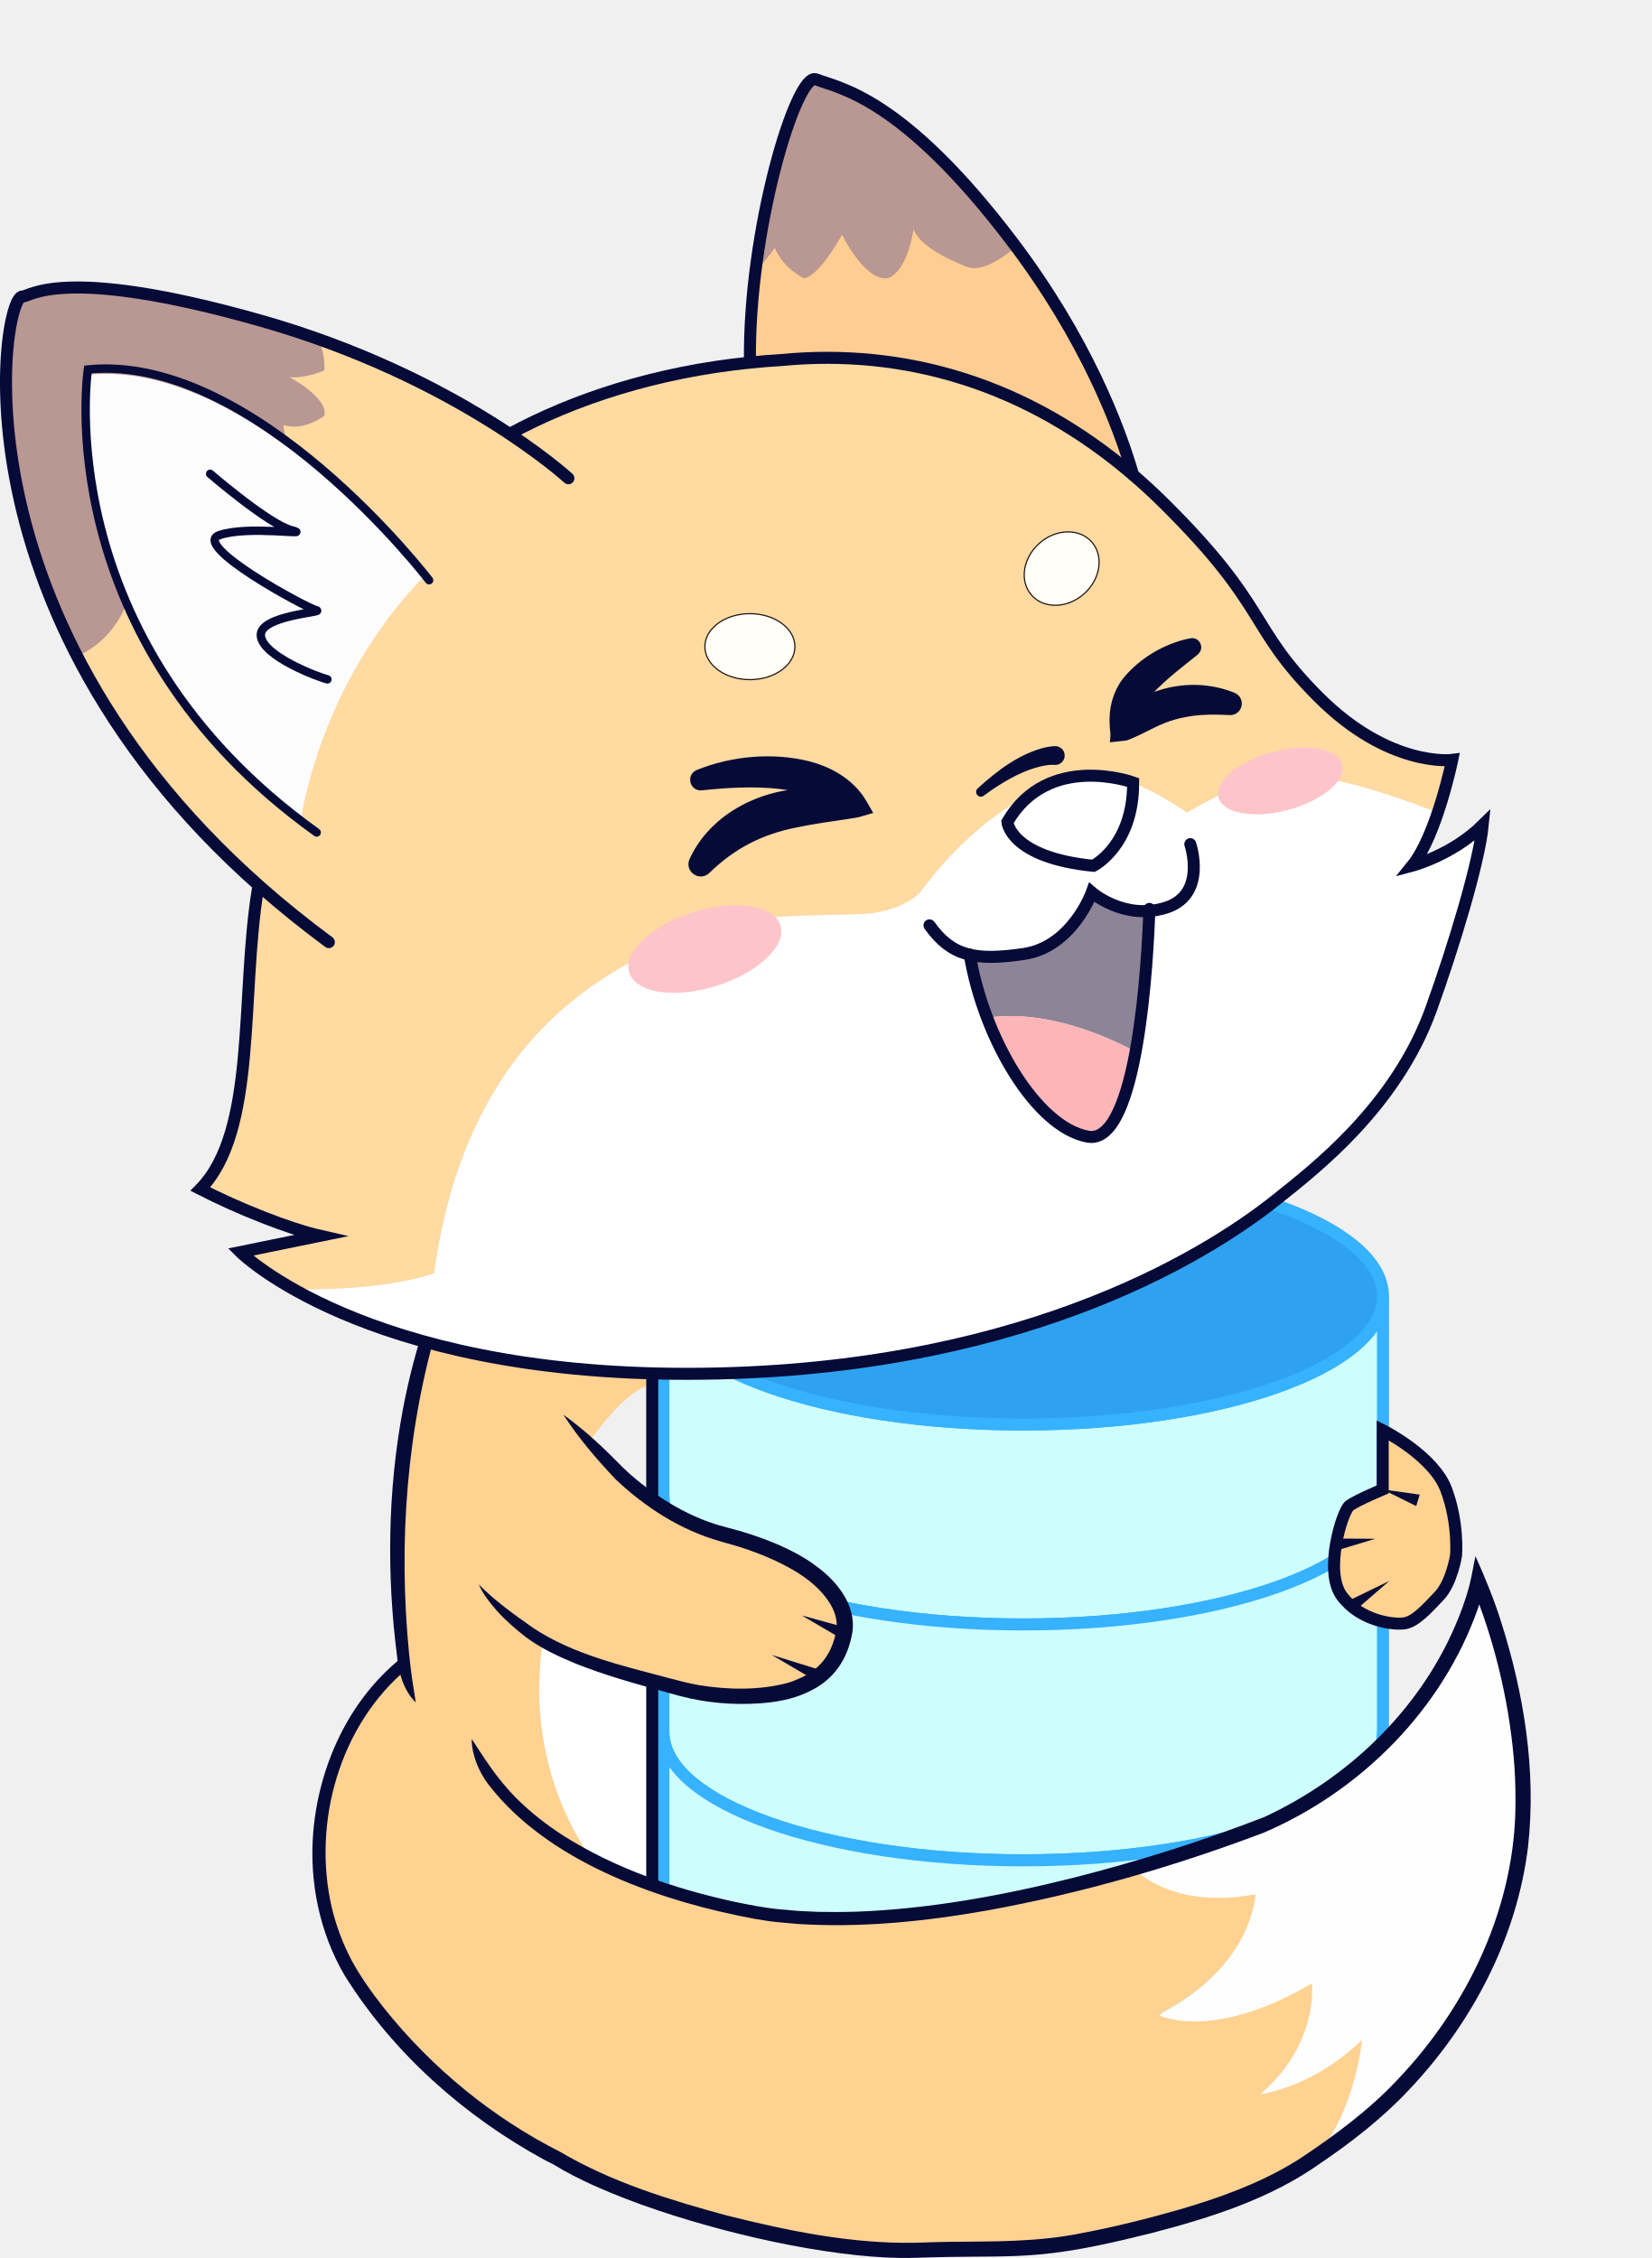
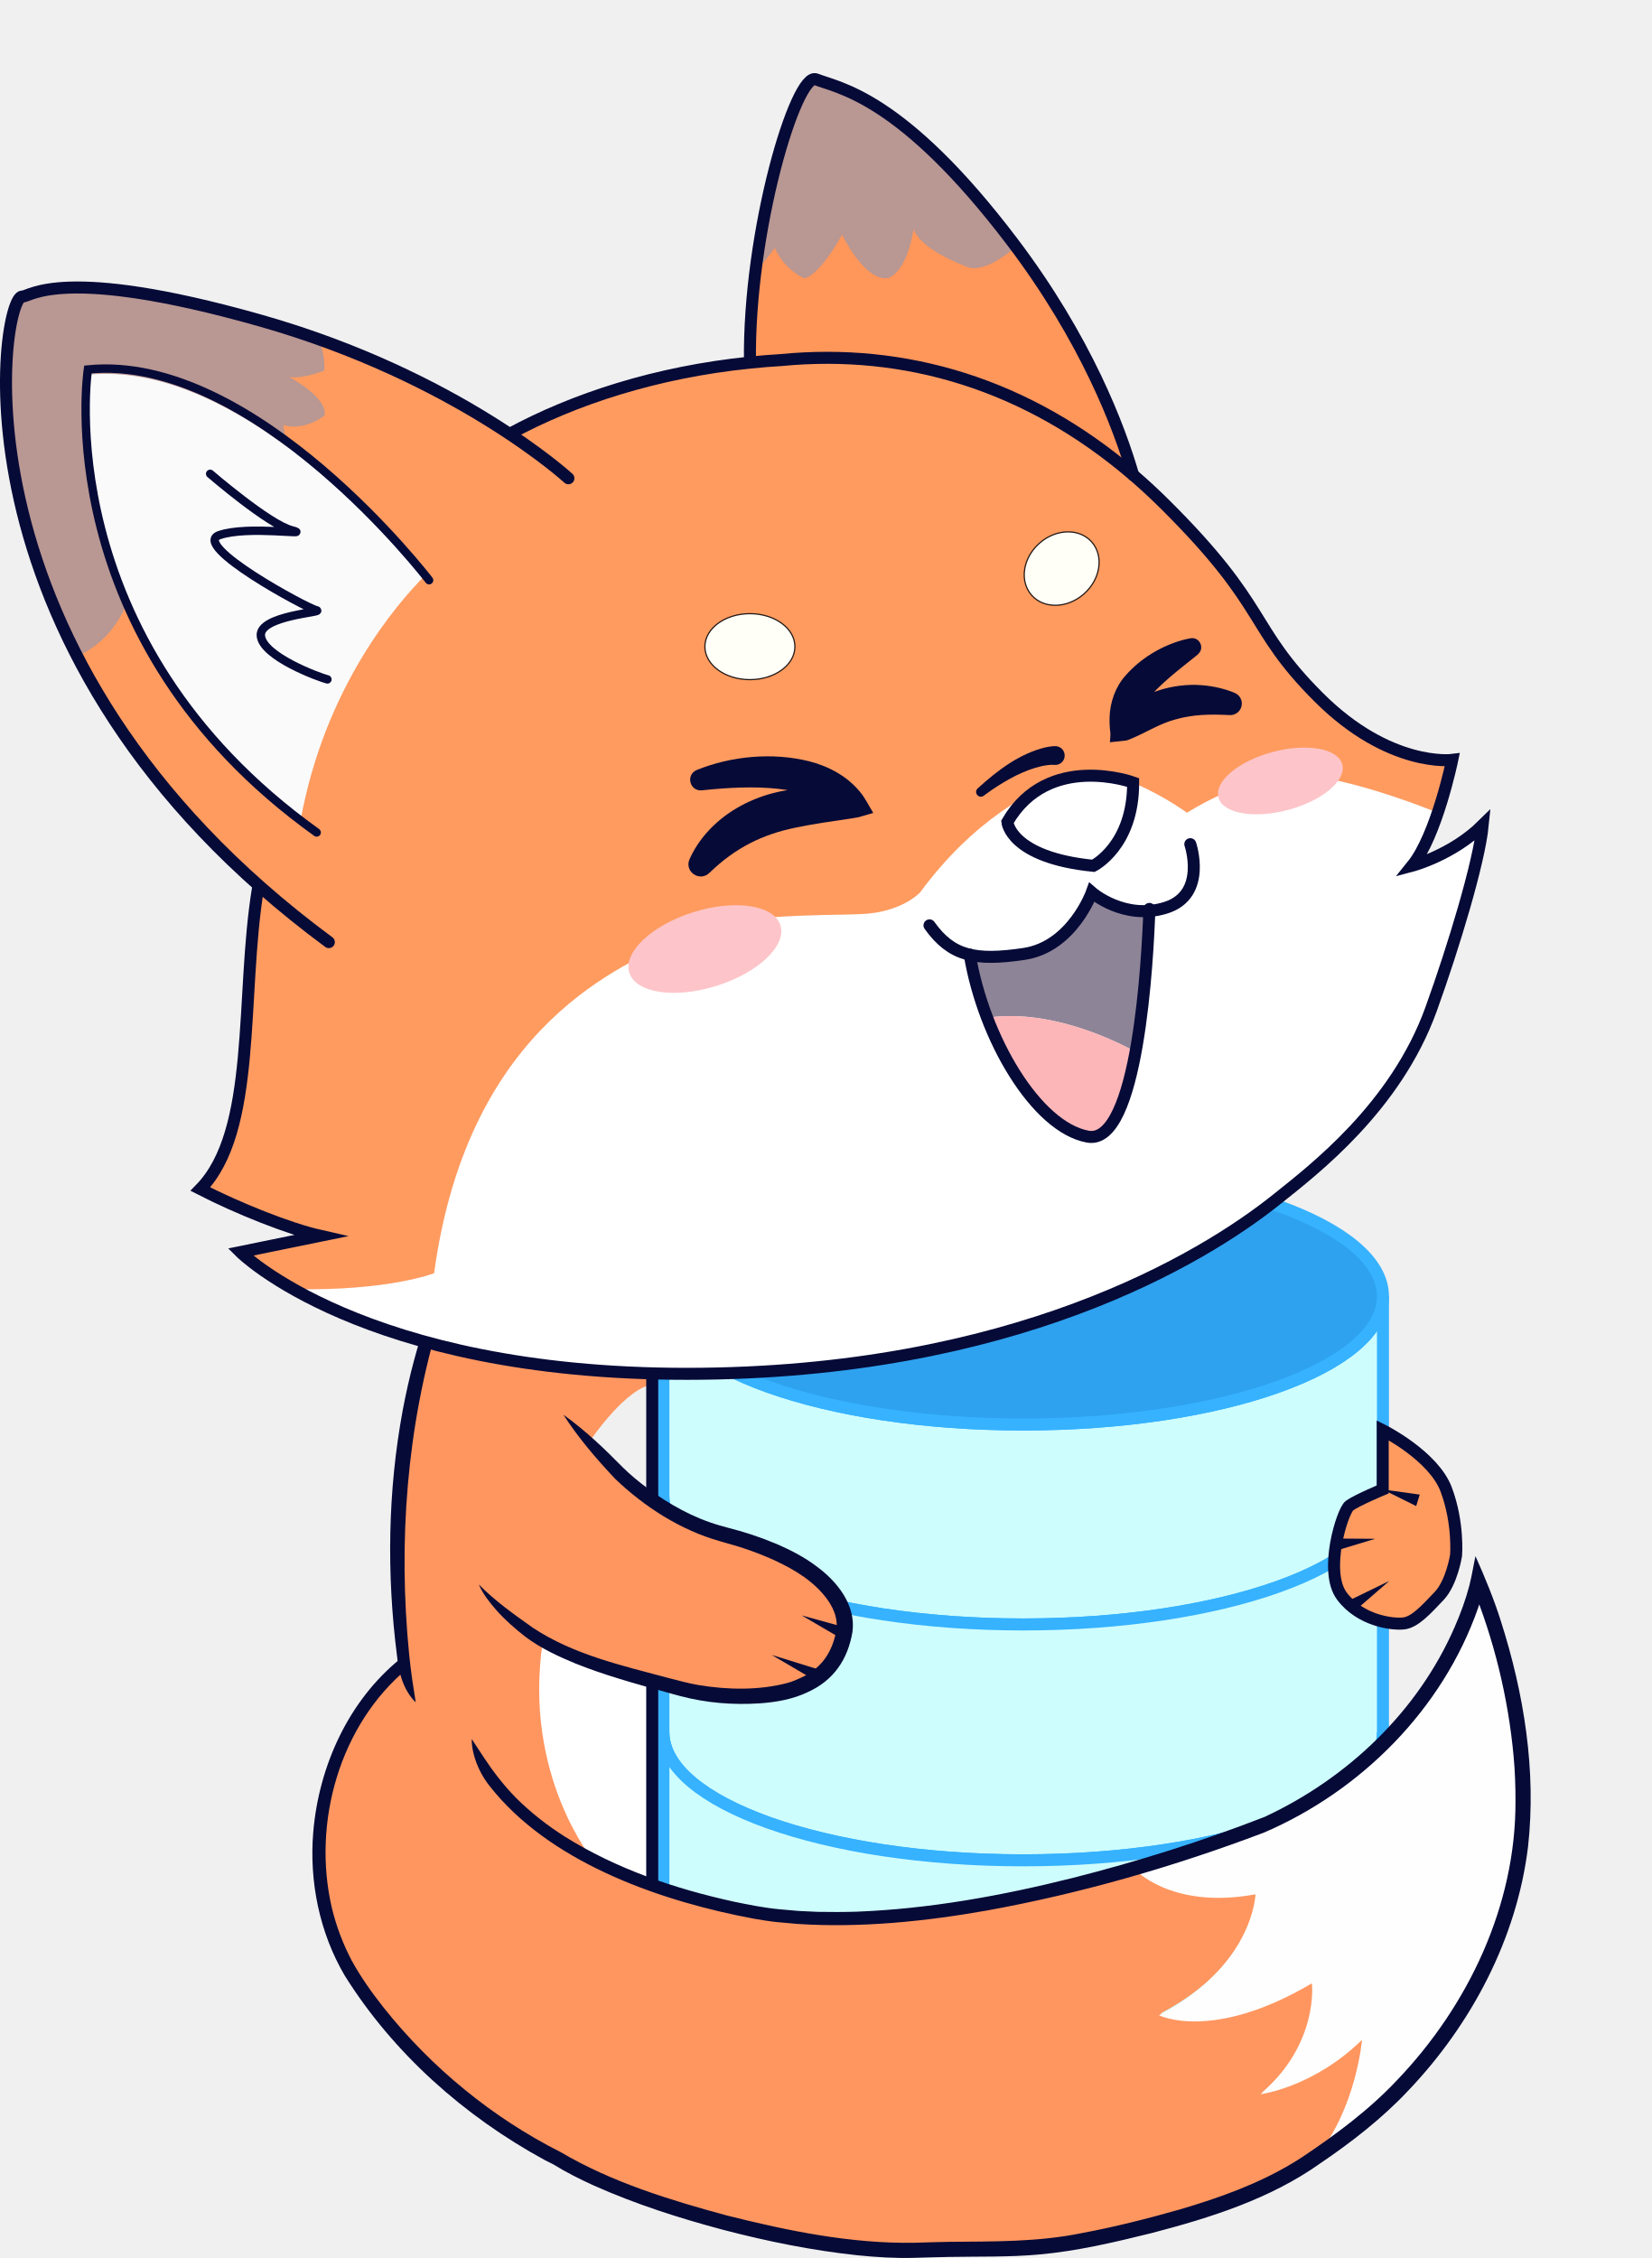
<svg xmlns="http://www.w3.org/2000/svg" viewBox="0 0 1374.55 1879.73">
  <defs>
    <style>
      .cls-1 {
        stroke-width: 7px;
      }

      .cls-1, .cls-2, .cls-3 {
        stroke: #060a37;
      }

      .cls-1, .cls-2, .cls-3, .cls-4 {
        fill: none;
      }

      .cls-1, .cls-2, .cls-3, .cls-5, .cls-6, .cls-7 {
        stroke-miterlimit: 10;
      }

      .cls-1, .cls-3, .cls-5 {
        stroke-linecap: round;
      }

      .cls-2, .cls-3, .cls-6, .cls-7 {
        stroke-width: 10px;
      }

      .cls-8 {
-         fill: #fcfcfc;
+         fill: #fff;
      }

      .cls-9 {
-         fill: #fff;
-       }
- 
-       .cls-10 {
        fill: #fdc5c9;
      }

      .cls-5 {
        fill: #fffff8;
        stroke: #231815;
      }

-       .cls-11 {
+       .cls-10 {
        fill: #fdb6b8;
      }

-       .cls-12 {
-         fill: #ffdaa1;
+       .cls-11 {
+         fill: #ff965f;
      }

      .cls-6 {
        fill: #cefdfd;
      }

      .cls-6, .cls-7 {
        stroke: #36b2ff;
      }

-       .cls-13 {
+       .cls-12 {
        fill: #060a37;
      }

      .cls-7 {
        fill: #2ea2ef;
      }

-       .cls-14 {
+       .cls-13 {
        fill: #b99792;
      }

-       .cls-15 {
+       .cls-14 {
        fill: #8e8497;
      }

+       .cls-15 {
+         fill: #ff965a;
+       }
+ 
      .cls-16 {
+         fill: #ff9b5f;
+       }
+ 
+       .cls-17 {
        fill: #fefefe;
      }

-       .cls-17 {
-         fill: #ffcd91;
-       }
- 
      .cls-18 {
-         fill: #ffd291;
+         fill: #fafafa;
      }
    </style>
  </defs>
  <g id="database">
    <g id="_图层_4" data-name="图层 4">
      <path class="cls-6" d="M851.75,1185.87c165.4,0,299.5-47.78,299.5-106.72v166.48c0,58.92-134.1,106.7-299.5,106.7-165.42,0-299.5-47.78-299.5-106.7v-166.48c0,58.94,134.08,106.72,299.5,106.72Z" />
      <path class="cls-7" d="M552.25,1079.15c0,58.94,134.08,106.72,299.5,106.72,165.4,0,299.5-47.78,299.5-106.72,0-58.92-134.1-106.7-299.5-106.7-165.42,0-299.5,47.78-299.5,106.7Z" />
      <path class="cls-6" d="M552.25,1245.62v196.35c0,58.92,134.08,106.7,299.5,106.7,165.4,0,299.5-47.78,299.5-106.7v-196.35c0,58.92-134.1,106.7-299.5,106.7-165.42,0-299.5-47.78-299.5-106.7Z" />
      <path class="cls-6" d="M552.25,1441.97v183.55c0,58.92,134.08,106.7,299.5,106.7,165.4,0,299.5-47.78,299.5-106.7v-183.55c0,58.92-134.1,106.7-299.5,106.7-165.42,0-299.5-47.78-299.5-106.7Z" />
    </g>
  </g>
  <g id="fox">
    <g id="body">
      <g id="_颜色" data-name="颜色">
-         <path id="_右侧黄色身形" data-name="右侧黄色身形" class="cls-18" d="M299.02,1649.5c67.31,100.17,165.92,145.56,165.92,145.56,62.61,39.13,216,79.83,298.95,76.7,82.96-3.13,95.48,4.7,194.09-20.35,84.42-21.44,118.37-42.87,139.15-57.44,33.35-40.22,38.11-97.51,38.11-97.51-40.17,39.65-84.52,45.39-84.52,45.39,49.04-42.26,42.78-92.35,42.78-92.35-82.95,49.04-127.3,26.61-127.3,26.61,78.78-41.22,80.35-100.7,80.35-100.7-70.96,13.05-101.14-21.42-101.14-21.42-83.76,24.39-200.15,49.83-295.82,39.25-4.81-.19-51.84-6.34-105.22-25.44-15.64-5.6-31.84-12.31-47.67-20.31,0,0-58.9-70.86-42.24-182.23,25.72,14.55,59.89,24.5,89.91,32.6,7.85,2.12,15.42,4.11,22.48,6.03,38.92,10.57,79.65,7.05,97.6,0,6.79-2.66,13.26-5.82,19-10.26,9.45-7.28,16.92-17.99,20.57-35.52,5.87-28.17-27-50.48-27-50.48,0,0-22.3-18.78-72.78-31.69-50.48-12.92-88.05-51.66-88.05-51.66l-24.41-25.66s30.28-44.77,52.59-46.14v-33.85c-34.66-1.16-71.63-4.35-110.74-10.11-25.22-3.72-48.83-8.62-70.85-14.38-39.47,118.61-31.91,235-24.97,289.12-70.39,56.64-97.57,178.75-38.79,266.24Z" />
-         <path id="_左侧小手" data-name="左侧小手" class="cls-18" d="M1121.29,1328.62c2.37,3.2,5.02,5.98,7.84,8.38,15.37,13.17,35.88,15.44,43.81,14.44,9.39-1.17,18.79-11.74,29.35-22.82,10.57-11.09,14.09-33.71,14.09-33.71,0,0,2.35-26.81-8.22-54.99-10.56-28.17-52.83-49.3-52.83-49.3v49.3s-21.81,9.14-27.68,13.51c-5.87,4.38-21.62,54.58-6.36,75.19Z" />
-         <path id="_右侧腹白-下" data-name="右侧腹白-下" class="cls-9" d="M494.05,1549.04c15.83,8,32.03,14.71,47.67,20.31v-169.94c-30.02-8.1-64.19-18.05-89.91-32.6-16.66,111.37,42.24,182.23,42.24,182.23Z" />
+         <path id="_右侧黄色身形" data-name="右侧黄色身形" class="cls-11" d="M299.02,1649.5c67.31,100.17,165.92,145.56,165.92,145.56,62.61,39.13,216,79.83,298.95,76.7,82.96-3.13,95.48,4.7,194.09-20.35,84.42-21.44,118.37-42.87,139.15-57.44,33.35-40.22,38.11-97.51,38.11-97.51-40.17,39.65-84.52,45.39-84.52,45.39,49.04-42.26,42.78-92.35,42.78-92.35-82.95,49.04-127.3,26.61-127.3,26.61,78.78-41.22,80.35-100.7,80.35-100.7-70.96,13.05-101.14-21.42-101.14-21.42-83.76,24.39-200.15,49.83-295.82,39.25-4.81-.19-51.84-6.34-105.22-25.44-15.64-5.6-31.84-12.31-47.67-20.31,0,0-58.9-70.86-42.24-182.23,25.72,14.55,59.89,24.5,89.91,32.6,7.85,2.12,15.42,4.11,22.48,6.03,38.92,10.57,79.65,7.05,97.6,0,6.79-2.66,13.26-5.82,19-10.26,9.45-7.28,16.92-17.99,20.57-35.52,5.87-28.17-27-50.48-27-50.48,0,0-22.3-18.78-72.78-31.69-50.48-12.92-88.05-51.66-88.05-51.66l-24.41-25.66s30.28-44.77,52.59-46.14v-33.85c-34.66-1.16-71.63-4.35-110.74-10.11-25.22-3.72-48.83-8.62-70.85-14.38-39.47,118.61-31.91,235-24.97,289.12-70.39,56.64-97.57,178.75-38.79,266.24Z" />
+         <path id="_左侧小手" data-name="左侧小手" class="cls-16" d="M1121.29,1328.62c2.37,3.2,5.02,5.98,7.84,8.38,15.37,13.17,35.88,15.44,43.81,14.44,9.39-1.17,18.79-11.74,29.35-22.82,10.57-11.09,14.09-33.71,14.09-33.71,0,0,2.35-26.81-8.22-54.99-10.56-28.17-52.83-49.3-52.83-49.3v49.3s-21.81,9.14-27.68,13.51c-5.87,4.38-21.62,54.58-6.36,75.19Z" />
+         <path id="_右侧腹白-下" data-name="右侧腹白-下" class="cls-8" d="M494.05,1549.04c15.83,8,32.03,14.71,47.67,20.31v-169.94c-30.02-8.1-64.19-18.05-89.91-32.6-16.66,111.37,42.24,182.23,42.24,182.23Z" />
        <path id="_右侧腹白-上" data-name="右侧腹白-上" class="cls-4" d="M490.36,1198.83l52.59,48.82v-94.96c-22.31,1.37-52.59,46.14-52.59,46.14Z" />
-         <path id="_尾巴尖端颜色" data-name="尾巴尖端颜色" class="cls-16" d="M1045.13,1576.97s-1.57,59.48-80.35,100.7c0,0,44.35,22.43,127.3-26.61,0,0,6.26,50.09-42.78,92.35,0,0,44.35-5.74,84.52-45.39,0,0-4.76,57.29-38.11,97.51,3.5-2.45,6.62-4.7,9.55-6.73,20.34-14.09,112.69-76.7,150.6-203.48,37.91-126.78-25.39-269.22-25.39-269.22,0,0-25.04,131.48-175.3,201.92,0,0-45.6,18.44-111.18,37.53,0,0,30.18,34.47,101.14,21.42Z" />
+         <path id="_尾巴尖端颜色" data-name="尾巴尖端颜色" class="cls-17" d="M1045.13,1576.97s-1.57,59.48-80.35,100.7c0,0,44.35,22.43,127.3-26.61,0,0,6.26,50.09-42.78,92.35,0,0,44.35-5.74,84.52-45.39,0,0-4.76,57.29-38.11,97.51,3.5-2.45,6.62-4.7,9.55-6.73,20.34-14.09,112.69-76.7,150.6-203.48,37.91-126.78-25.39-269.22-25.39-269.22,0,0-25.04,131.48-175.3,201.92,0,0-45.6,18.44-111.18,37.53,0,0,30.18,34.47,101.14,21.42Z" />
      </g>
      <path class="cls-2" d="M542.95,1569.36v-169.94s0,169.94,0,169.94Z" />
      <line class="cls-2" x1="542.95" y1="1249" x2="542.95" y2="1120.19" />
-       <path class="cls-13" d="M366.1,1097.27c-27.57,90.35-34.78,186.32-25.49,280.15.6,5.54,1.57,14.14,2.38,19.65.93,6.53,1.99,13.05,3.09,20.11-10.35-10.13-14.3-25.08-15.57-38.58-8.72-68.01-7.75-137.46,4.8-204.94,5.1-27,12.03-53.68,21.31-79.55l9.49,3.16h0Z" />
+       <path class="cls-12" d="M366.1,1097.27c-27.57,90.35-34.78,186.32-25.49,280.15.6,5.54,1.57,14.14,2.38,19.65.93,6.53,1.99,13.05,3.09,20.11-10.35-10.13-14.3-25.08-15.57-38.58-8.72-68.01-7.75-137.46,4.8-204.94,5.1-27,12.03-53.68,21.31-79.55l9.49,3.16h0Z" />
    </g>
    <g id="tail">
      <g id="_尾巴轮廓" data-name="尾巴轮廓">
-         <path class="cls-13" d="M339.52,1388.71c-56.82,47.01-79.8,128.56-63.27,199.54,3.67,15.24,9.24,30,16.52,43.85,7.58,13.84,16.8,26.77,26.59,39.18,39.68,49.89,90.38,91.55,147.31,120.28,42.65,25.14,90.86,39.89,138.48,52.8,50.95,12.79,103.28,23.55,155.99,22.69,9.17-.29,19.19-.61,28.31-.77,37.38-.39,74.65.26,111.38-7.34,26.82-4.99,55.34-12.18,81.62-19.72,32.48-9.54,64.82-21.12,93.86-38.64,2.69-1.55,5.24-3.31,7.76-4.89,28.1-18.78,55.86-39.44,79.05-64.15,59.3-62.05,98.88-145.64,98.45-232.33.05-11.88-.44-25.17-1.55-36.98-4.5-49.15-16.48-97.95-35.22-143.63,0,0,11.75-1.36,11.75-1.36-1.54,7.4-3.81,14.56-6.23,21.69-29.4,83.8-97.08,151.86-178.2,186.69-74.65,28.24-151.79,50.53-230.35,64.8-51.87,9.16-105.04,14.61-157.77,11.22-4.37-.38-14.45-1.33-17.52-1.57-6.15-.64-12.23-1.65-18.3-2.69-75.62-14.01-164.84-44.66-215.86-104.77,0,0-3.11-3.8-3.11-3.8-1.03-1.26-2.09-2.5-3.13-3.92-4.04-5.46-7.19-11.38-9.58-17.62-2.28-6.27-3.87-12.84-3.81-19.58,3.76,5.57,7.07,10.92,10.59,16.11,7.79,11.74,16.32,22.7,26.12,32.73,12.23,12.22,25.88,22.9,40.49,32.22,43.02,27,91.93,43.62,141.41,54.42,12.4,2.54,24.86,5.05,37.45,6.24,3.85.34,12.33,1.08,15.97,1.4,3.15.14,12.7.6,16.04.76,9.96.21,22.22.19,32.17-.14,60.94-2.31,121.48-13.4,180.58-28.23,53.95-13.71,107.25-30.45,159.13-50.64,69.02-32.07,127.7-87.79,158.24-157.97,4.94-11.29,9.22-22.88,12.33-34.79,2.41-9.74,3.23-16,5.05-24.33,7.69,17.17,15.54,36.16,21.11,53.98,19.3,60.37,29.69,124.7,22.63,188.06-9.33,76.22-47.03,147.59-99.67,202.85-21.64,23.02-47.18,42.91-73.32,60.61-41.69,29.63-91.43,45.26-140.41,58.03-30.58,7.56-61.83,14.98-93.29,17.78-25.25,2.31-50.49,1.6-75.67,2.07-9.03.3-19.03.34-28.1.73-15.97.47-32.01-.5-47.8-2.13-37.77-4-75.02-11.59-111.73-21.17-36.64-9.75-72.91-21.37-107.62-36.86-11.59-5.24-23.02-10.98-34.04-17.79,0,0,.67.36.67.36-2.65-1.25-5.02-2.48-7.48-3.76-66.85-36.38-126.14-88.9-166.6-153.65-21.05-35.84-29.64-78.37-26.16-119.65,4.72-54.76,29.26-109.02,72.47-144.04,0,0,6.27,7.79,6.27,7.79h0Z" />
+         <path class="cls-12" d="M339.52,1388.71c-56.82,47.01-79.8,128.56-63.27,199.54,3.67,15.24,9.24,30,16.52,43.85,7.58,13.84,16.8,26.77,26.59,39.18,39.68,49.89,90.38,91.55,147.31,120.28,42.65,25.14,90.86,39.89,138.48,52.8,50.95,12.79,103.28,23.55,155.99,22.69,9.17-.29,19.19-.61,28.31-.77,37.38-.39,74.65.26,111.38-7.34,26.82-4.99,55.34-12.18,81.62-19.72,32.48-9.54,64.82-21.12,93.86-38.64,2.69-1.55,5.24-3.31,7.76-4.89,28.1-18.78,55.86-39.44,79.05-64.15,59.3-62.05,98.88-145.64,98.45-232.33.05-11.88-.44-25.17-1.55-36.98-4.5-49.15-16.48-97.95-35.22-143.63,0,0,11.75-1.36,11.75-1.36-1.54,7.4-3.81,14.56-6.23,21.69-29.4,83.8-97.08,151.86-178.2,186.69-74.65,28.24-151.79,50.53-230.35,64.8-51.87,9.16-105.04,14.61-157.77,11.22-4.37-.38-14.45-1.33-17.52-1.57-6.15-.64-12.23-1.65-18.3-2.69-75.62-14.01-164.84-44.66-215.86-104.77,0,0-3.11-3.8-3.11-3.8-1.03-1.26-2.09-2.5-3.13-3.92-4.04-5.46-7.19-11.38-9.58-17.62-2.28-6.27-3.87-12.84-3.81-19.58,3.76,5.57,7.07,10.92,10.59,16.11,7.79,11.74,16.32,22.7,26.12,32.73,12.23,12.22,25.88,22.9,40.49,32.22,43.02,27,91.93,43.62,141.41,54.42,12.4,2.54,24.86,5.05,37.45,6.24,3.85.34,12.33,1.08,15.97,1.4,3.15.14,12.7.6,16.04.76,9.96.21,22.22.19,32.17-.14,60.94-2.31,121.48-13.4,180.58-28.23,53.95-13.71,107.25-30.45,159.13-50.64,69.02-32.07,127.7-87.79,158.24-157.97,4.94-11.29,9.22-22.88,12.33-34.79,2.41-9.74,3.23-16,5.05-24.33,7.69,17.17,15.54,36.16,21.11,53.98,19.3,60.37,29.69,124.7,22.63,188.06-9.33,76.22-47.03,147.59-99.67,202.85-21.64,23.02-47.18,42.91-73.32,60.61-41.69,29.63-91.43,45.26-140.41,58.03-30.58,7.56-61.83,14.98-93.29,17.78-25.25,2.31-50.49,1.6-75.67,2.07-9.03.3-19.03.34-28.1.73-15.97.47-32.01-.5-47.8-2.13-37.77-4-75.02-11.59-111.73-21.17-36.64-9.75-72.91-21.37-107.62-36.86-11.59-5.24-23.02-10.98-34.04-17.79,0,0,.67.36.67.36-2.65-1.25-5.02-2.48-7.48-3.76-66.85-36.38-126.14-88.9-166.6-153.65-21.05-35.84-29.64-78.37-26.16-119.65,4.72-54.76,29.26-109.02,72.47-144.04,0,0,6.27,7.79,6.27,7.79h0Z" />
      </g>
      <path class="cls-4" d="M490.36,1200.17s30.28-44.77,52.59-46.14" />
    </g>
    <g id="hand">
-       <path class="cls-13" d="M469,1177.71c18.16,12.99,34.17,28.27,49.72,44.12,6.27,6.14,13.11,11.75,20.14,17.02,18.19,13.46,38.35,24.74,60.11,31.01,2.1.58,5.22,1.51,7.31,2.04,24.94,6.24,54.58,17.62,73.08,31.78,17.23,12.45,33.42,32.38,30.25,54.95-3.86,22.84-15.67,40.26-37.02,49.94-12.39,6.03-26.56,8.47-39.95,9.41-22.28,1.52-44.77-.33-66.35-6.05-3.8-.95-8.79-2.42-12.57-3.44-25.2-6.97-50.33-13.87-74.75-23.69-14.29-5.88-28.58-12.57-41.09-21.84-8.62-6.69-17.11-14.02-24.39-22.2-5.79-6.6-11.41-13.63-14.91-21.75,13.49,13.78,29.33,24.94,44.99,36.04,33.82,22.45,74.41,31.52,113.23,41.93,8.02,2.09,16.63,4.39,24.77,5.8,24.36,4.02,50.41,4.53,74.26-1.85,3.77-1.03,7.55-2.7,11.1-4.33,15.01-6.87,24.15-18.36,28.15-34.3,3.5-11,.46-21.45-6.53-31-10.6-14.55-26.5-24.23-42.58-31.79-13.58-6.35-28.34-11.48-42.89-15.4-.95-.25-2.85-.81-3.79-1.09-32.94-9.35-62.53-28.41-87.16-51.88-15.73-16.68-30.61-34.06-43.12-53.41h0Z" />
+       <path class="cls-12" d="M469,1177.71c18.16,12.99,34.17,28.27,49.72,44.12,6.27,6.14,13.11,11.75,20.14,17.02,18.19,13.46,38.35,24.74,60.11,31.01,2.1.58,5.22,1.51,7.31,2.04,24.94,6.24,54.58,17.62,73.08,31.78,17.23,12.45,33.42,32.38,30.25,54.95-3.86,22.84-15.67,40.26-37.02,49.94-12.39,6.03-26.56,8.47-39.95,9.41-22.28,1.52-44.77-.33-66.35-6.05-3.8-.95-8.79-2.42-12.57-3.44-25.2-6.97-50.33-13.87-74.75-23.69-14.29-5.88-28.58-12.57-41.09-21.84-8.62-6.69-17.11-14.02-24.39-22.2-5.79-6.6-11.41-13.63-14.91-21.75,13.49,13.78,29.33,24.94,44.99,36.04,33.82,22.45,74.41,31.52,113.23,41.93,8.02,2.09,16.63,4.39,24.77,5.8,24.36,4.02,50.41,4.53,74.26-1.85,3.77-1.03,7.55-2.7,11.1-4.33,15.01-6.87,24.15-18.36,28.15-34.3,3.5-11,.46-21.45-6.53-31-10.6-14.55-26.5-24.23-42.58-31.79-13.58-6.35-28.34-11.48-42.89-15.4-.95-.25-2.85-.81-3.79-1.09-32.94-9.35-62.53-28.41-87.16-51.88-15.73-16.68-30.61-34.06-43.12-53.41h0Z" />
      <path class="cls-2" d="M1151.04,1190.62v49.3s-21.81,9.13-27.68,13.51c-5.87,4.38-21.62,54.58-6.36,75.19,15.26,20.61,42.26,24,51.65,22.83,9.39-1.17,18.78-11.74,29.35-22.83,10.57-11.09,14.09-33.71,14.09-33.71,0,0,2.35-26.81-8.22-54.99-10.57-28.17-52.83-49.3-52.83-49.3h0Z" />
-       <polygon class="cls-13" points="1151.04 1239.92 1181.86 1244.22 1178.91 1253.77 1151.04 1239.92 1151.04 1239.92" />
-       <polygon class="cls-13" points="1111.4 1280.79 1144.78 1281.01 1112.84 1290.69 1111.4 1280.79 1111.4 1280.79" />
-       <polygon class="cls-13" points="1122.07 1332.83 1156.52 1316.1 1127.58 1341.18 1122.07 1332.83 1122.07 1332.83" />
-       <polygon class="cls-13" points="700.66 1364.27 667.39 1344.79 704.55 1355.06 700.66 1364.27 700.66 1364.27" />
-       <polygon class="cls-13" points="680.02 1399.76 642.34 1377.66 684.06 1390.61 680.02 1399.76 680.02 1399.76" />
+       <polygon class="cls-12" points="1151.04 1239.92 1181.86 1244.22 1178.91 1253.77 1151.04 1239.92 1151.04 1239.92" />
+       <polygon class="cls-12" points="1111.4 1280.79 1144.78 1281.01 1112.84 1290.69 1111.4 1280.79 1111.4 1280.79" />
+       <polygon class="cls-12" points="1122.07 1332.83 1156.52 1316.1 1127.58 1341.18 1122.07 1332.83 1122.07 1332.83" />
+       <polygon class="cls-12" points="700.66 1364.27 667.39 1344.79 704.55 1355.06 700.66 1364.27 700.66 1364.27" />
+       <polygon class="cls-12" points="680.02 1399.76 642.34 1377.66 684.06 1390.61 680.02 1399.76 680.02 1399.76" />
      <path class="cls-4" d="M495.28,1549.04s-58.9-70.86-42.24-182.23" />
    </g>
    <g id="head">
      <g id="_颜色-2" data-name="颜色">
-         <path id="_脸颊" data-name="脸颊" class="cls-9" d="M244.31,1073.17c52.88,29.86,156.44,70.59,327.87,70.46,270.58-.2,428.57-95.59,490.79-145.39,30.51-24.42,98.84-76.49,128.31-158.16,18.88-52.38,39.93-121.9,43.02-153.28-25.29,25.01-58.78,33.83-58.78,33.83,8.55-10.57,15.78-27.7,21.3-44.06,0,0-91.26-37.73-131.95-30.68-40.7,7.04-76.7,30.68-76.7,30.68,0,0-58.7-42.61-93.91-31.56-35.22,11.05-84.52,38.44-128.35,97.92,0,0-14.87,16.43-48.52,18-33.65,1.56-110.74-1.44-153.39,20.48-42.66,21.91-173.93,68.49-202.66,278.48,0,0-37.07,14.83-117.03,13.28ZM807.28,794.74c11.82,2.76,26.22,2.16,45.17-.66,40.19-5.99,56.4-51.2,56.4-51.2,0,0,20.13,17.6,47.89,15.41-.8,22.65-3.41,73.96-11.43,117.29-7.53,40.67-19.83,74.3-39.86,70.6-32.11-5.95-64.56-48.75-83.75-98.95-6.51-17.03-11.5-34.91-14.42-52.49Z" />
-         <path id="_嘴-上" data-name="嘴-上" class="cls-15" d="M807.28,794.74c2.92,17.58,7.91,35.46,14.42,52.49,49.89-7.28,101.3,16.29,123.61,28.35,8.02-43.33,10.63-94.64,11.43-117.29-27.76,2.19-47.89-15.41-47.89-15.41,0,0-16.21,45.21-56.4,51.2-18.95,2.82-33.35,3.42-45.17.66Z" />
-         <path id="_嘴-下" data-name="嘴-下" class="cls-11" d="M821.7,847.23c19.19,50.2,51.64,93,83.75,98.95,20.03,3.7,32.33-29.93,39.86-70.6-22.31-12.06-73.72-35.63-123.61-28.35Z" />
-         <path id="_右耳内" data-name="右耳内" class="cls-8" d="M250.2,683.08c20.12-110.75,79.56-179.9,103.77-204.16-21.99-27.37-153.87-184.03-280.82-171.4,0,0-33.03,215.45,177.05,375.56Z" />
-         <path id="_头-上" data-name="头-上" class="cls-12" d="M166.77,989.83c31.2,16.01,73.51,32.98,99.64,38.9l-66.3,13.54s13.63,13.64,44.2,30.9c79.96,1.55,117.03-13.28,117.03-13.28,28.73-209.99,160-256.57,202.66-278.48,42.65-21.92,119.74-18.92,153.39-20.48,33.65-1.57,48.52-18,48.52-18,43.83-59.48,93.13-86.87,128.35-97.92,35.21-11.05,93.91,31.56,93.91,31.56,0,0,36-23.64,76.7-30.68,40.69-7.05,131.95,30.68,131.95,30.68,7.68-22.75,12.06-44,12.06-44,0,0-52.16,6.77-111.13-52.15-58.99-58.92-40.94-74.16-128.2-160.79-8.61-8.56-17.38-16.64-26.28-24.27-88.45-75.8-189.99-105.63-293.01-95.65-8.78.52-17.43,1.22-25.97,2.1-78.19,8.01-146.36,30.26-200.12,59.42-43.11-28.68-113.77-67.96-208.25-94.66-164.92-46.62-191.31-19.24-197.19-19.82-16.78-1.64-60.95,261.5,196.44,490.12-.16.94-.32,1.87-.47,2.8-14.68,89.64-.64,201.67-47.93,250.16ZM250.2,683.08C40.12,522.97,73.15,307.52,73.15,307.52c126.95-12.63,258.83,144.03,280.82,171.4-24.21,24.26-83.65,93.41-103.77,204.16Z" />
-         <path id="_左耳" data-name="左耳" class="cls-17" d="M624.29,301.81c8.54-.88,17.19-1.58,25.97-2.1,103.02-9.98,204.56,19.85,293.01,95.65-11.45-39.46-38.97-112.76-100.59-194.05-91.88-121.22-144.68-127.9-163.36-135.28-16.51-6.52-56.65,126.35-55.03,235.78Z" />
-         <path id="_右耳上纹" data-name="右耳上纹" class="cls-14" d="M62.39,547.12c24.09-10.06,36.21-28.72,42.13-42.52-44.79-105.03-31.35-192.67-31.35-192.67,57.2-5.69,115.41,22.99,164.11,58.73.58-6.83-1.45-16.82-1.45-16.82,17.58,5.48,34.24-7.83,34.24-7.83,3.31-14.87-29.13-32.09-29.13-32.09,12.53,1.57,28.96-5.47,28.96-5.47.66-6.81-.63-14.11-2.82-21.09-16.17-5.8-33.23-11.32-51.14-16.38-164.92-46.62-191.31-19.24-197.19-19.82-12.07-1.18-38.3,134.58,43.64,295.96Z" />
-         <path id="_左耳上纹" data-name="左耳上纹" class="cls-14" d="M628.93,226.03c8.6-9.14,16.05-19.64,16.05-19.64,8.21,18.78,24.66,25.29,24.66,25.29,13.3-2.88,31.3-36.25,31.3-36.25,23.48,44.61,39.92,35.48,39.92,35.48,15.65-8.35,19.56-40.17,19.56-40.17,4.7,12.52,24.26,23.48,44.61,31.46,11.7,4.6,28.59-6.5,40.82-16.76-1.01-1.36-2.03-2.72-3.07-4.09-91.88-121.22-144.68-127.9-163.36-135.28-12.78-5.05-39.73,73.47-50.49,159.96Z" />
+         <path id="_脸颊" data-name="脸颊" class="cls-8" d="M244.31,1073.17c52.88,29.86,156.44,70.59,327.87,70.46,270.58-.2,428.57-95.59,490.79-145.39,30.51-24.42,98.84-76.49,128.31-158.16,18.88-52.38,39.93-121.9,43.02-153.28-25.29,25.01-58.78,33.83-58.78,33.83,8.55-10.57,15.78-27.7,21.3-44.06,0,0-91.26-37.73-131.95-30.68-40.7,7.04-76.7,30.68-76.7,30.68,0,0-58.7-42.61-93.91-31.56-35.22,11.05-84.52,38.44-128.35,97.92,0,0-14.87,16.43-48.52,18-33.65,1.56-110.74-1.44-153.39,20.48-42.66,21.91-173.93,68.49-202.66,278.48,0,0-37.07,14.83-117.03,13.28ZM807.28,794.74c11.82,2.76,26.22,2.16,45.17-.66,40.19-5.99,56.4-51.2,56.4-51.2,0,0,20.13,17.6,47.89,15.41-.8,22.65-3.41,73.96-11.43,117.29-7.53,40.67-19.83,74.3-39.86,70.6-32.11-5.95-64.56-48.75-83.75-98.95-6.51-17.03-11.5-34.91-14.42-52.49Z" />
+         <path id="_嘴-上" data-name="嘴-上" class="cls-14" d="M807.28,794.74c2.92,17.58,7.91,35.46,14.42,52.49,49.89-7.28,101.3,16.29,123.61,28.35,8.02-43.33,10.63-94.64,11.43-117.29-27.76,2.19-47.89-15.41-47.89-15.41,0,0-16.21,45.21-56.4,51.2-18.95,2.82-33.35,3.42-45.17.66Z" />
+         <path id="_嘴-下" data-name="嘴-下" class="cls-10" d="M821.7,847.23c19.19,50.2,51.64,93,83.75,98.95,20.03,3.7,32.33-29.93,39.86-70.6-22.31-12.06-73.72-35.63-123.61-28.35Z" />
+         <path id="_右耳内" data-name="右耳内" class="cls-18" d="M250.2,683.08c20.12-110.75,79.56-179.9,103.77-204.16-21.99-27.37-153.87-184.03-280.82-171.4,0,0-33.03,215.45,177.05,375.56Z" />
+         <path id="_头-上" data-name="头-上" class="cls-16" d="M166.77,989.83c31.2,16.01,73.51,32.98,99.64,38.9l-66.3,13.54s13.63,13.64,44.2,30.9c79.96,1.55,117.03-13.28,117.03-13.28,28.73-209.99,160-256.57,202.66-278.48,42.65-21.92,119.74-18.92,153.39-20.48,33.65-1.57,48.52-18,48.52-18,43.83-59.48,93.13-86.87,128.35-97.92,35.21-11.05,93.91,31.56,93.91,31.56,0,0,36-23.64,76.7-30.68,40.69-7.05,131.95,30.68,131.95,30.68,7.68-22.75,12.06-44,12.06-44,0,0-52.16,6.77-111.13-52.15-58.99-58.92-40.94-74.16-128.2-160.79-8.61-8.56-17.38-16.64-26.28-24.27-88.45-75.8-189.99-105.63-293.01-95.65-8.78.52-17.43,1.22-25.97,2.1-78.19,8.01-146.36,30.26-200.12,59.42-43.11-28.68-113.77-67.96-208.25-94.66-164.92-46.62-191.31-19.24-197.19-19.82-16.78-1.64-60.95,261.5,196.44,490.12-.16.94-.32,1.87-.47,2.8-14.68,89.64-.64,201.67-47.93,250.16ZM250.2,683.08C40.12,522.97,73.15,307.52,73.15,307.52c126.95-12.63,258.83,144.03,280.82,171.4-24.21,24.26-83.65,93.41-103.77,204.16Z" />
+         <path id="_左耳" data-name="左耳" class="cls-15" d="M624.29,301.81c8.54-.88,17.19-1.58,25.97-2.1,103.02-9.98,204.56,19.85,293.01,95.65-11.45-39.46-38.97-112.76-100.59-194.05-91.88-121.22-144.68-127.9-163.36-135.28-16.51-6.52-56.65,126.35-55.03,235.78Z" />
+         <path id="_右耳上纹" data-name="右耳上纹" class="cls-13" d="M62.39,547.12c24.09-10.06,36.21-28.72,42.13-42.52-44.79-105.03-31.35-192.67-31.35-192.67,57.2-5.69,115.41,22.99,164.11,58.73.58-6.83-1.45-16.82-1.45-16.82,17.58,5.48,34.24-7.83,34.24-7.83,3.31-14.87-29.13-32.09-29.13-32.09,12.53,1.57,28.96-5.47,28.96-5.47.66-6.81-.63-14.11-2.82-21.09-16.17-5.8-33.23-11.32-51.14-16.38-164.92-46.62-191.31-19.24-197.19-19.82-12.07-1.18-38.3,134.58,43.64,295.96Z" />
+         <path id="_左耳上纹" data-name="左耳上纹" class="cls-13" d="M628.93,226.03c8.6-9.14,16.05-19.64,16.05-19.64,8.21,18.78,24.66,25.29,24.66,25.29,13.3-2.88,31.3-36.25,31.3-36.25,23.48,44.61,39.92,35.48,39.92,35.48,15.65-8.35,19.56-40.17,19.56-40.17,4.7,12.52,24.26,23.48,44.61,31.46,11.7,4.6,28.59-6.5,40.82-16.76-1.01-1.36-2.03-2.72-3.07-4.09-91.88-121.22-144.68-127.9-163.36-135.28-12.78-5.05-39.73,73.47-50.49,159.96Z" />
      </g>
      <path id="_轮廓" data-name="轮廓" class="cls-2" d="M215.18,736.91c-.16.94-.32,1.87-.46,2.8-14.69,89.64-.64,201.67-47.93,250.17,31.21,16,73.51,32.98,99.64,38.89l-66.3,13.55s101.5,101.56,372.08,101.36c270.58-.2,428.57-95.59,490.78-145.39,30.52-24.43,98.84-76.49,128.32-158.16,18.88-52.38,39.93-121.9,43.02-153.28-25.29,25.01-58.77,33.83-58.77,33.83,20.43-25.25,33.36-88.06,33.36-88.06,0,0-52.16,6.77-111.14-52.16-58.98-58.92-40.94-74.16-128.2-160.79-8.61-8.55-17.38-16.64-26.28-24.27-88.46-75.81-189.99-105.64-293.01-95.66-8.78.52-17.43,1.22-25.97,2.1-78.2,8.01-146.37,30.25-200.13,59.42" />
      <g id="_嘴" data-name="嘴">
        <path class="cls-3" d="M990.87,702.75s14.3,41.97-20.33,52.89c-34.62,10.93-61.67-12.72-61.67-12.72,0,0-16.22,45.21-56.4,51.2-40.7,6.06-60.42,1.86-78.71-23.78" />
        <path class="cls-3" d="M956.81,756.65c-1.39,41.58-9.42,197.32-51.35,189.57-43.01-7.97-86.63-82.06-98.18-151.49" />
      </g>
      <g id="ear">
        <path class="cls-3" d="M943.29,395.4c-11.45-39.46-38.97-112.76-100.59-194.06-91.88-121.21-144.68-127.89-163.36-135.28-16.51-6.52-56.65,126.35-55.03,235.78" />
        <path class="cls-3" d="M473.16,398.14s-92.31-84.91-257.23-131.53c-164.92-46.62-191.31-19.23-197.19-19.81-17.95-1.76-67.26,299.62,255,537.49" />
        <path class="cls-1" d="M263.61,693.01C38.75,532.04,73.17,307.56,73.17,307.56c139.06-13.82,284.02,175.45,284.02,175.45" />
-         <path class="cls-1" d="M174.95,394.45s48.75,42.07,67.84,46.98c19.09,4.91-36.39-4.28-60.28,4.09-23.89,8.37,72.78,60.74,80.77,62.46s-47.71,4.16-46.13,21.33c1.57,17.16,48.12,34.43,55.39,36.26" />
+         <path class="cls-1" d="M174.95,394.45s48.75,42.07,67.84,46.98c19.09,4.91-36.39-4.28-60.28,4.09-23.89,8.37,72.78,60.74,80.77,62.46,7.99,1.72-47.71,4.16-46.13,21.33,1.57,17.16,48.12,34.43,55.39,36.26" />
      </g>
      <g id="nose">
        <path id="_鼻子" data-name="鼻子" class="cls-3" d="M943.29,651.4s-70.67-25.83-104.71,32.87c0,0,2.35,29.57,71.61,36.5,0,0,33.33-16.55,33.1-69.37Z" />
-         <path class="cls-13" d="M877.73,636.77c-2.87-.36-7.1.32-10.35.97-14.95,3.34-28.78,11.13-41.42,19.62,0,0-7.02,5.03-7.02,5.03,0,0-.14.1-.14.1-4.06,2.79-8.54-2.77-4.94-6.15,16.31-14.88,34.96-29.15,56.84-34.27,2.05-.4,4.52-.82,6.62-.92,5.08-.55,9.4,3.38,8.95,8.55-.41,4.31-4.23,7.48-8.55,7.07h0Z" />
+         <path class="cls-12" d="M877.73,636.77c-2.87-.36-7.1.32-10.35.97-14.95,3.34-28.78,11.13-41.42,19.62,0,0-7.02,5.03-7.02,5.03,0,0-.14.1-.14.1-4.06,2.79-8.54-2.77-4.94-6.15,16.31-14.88,34.96-29.15,56.84-34.27,2.05-.4,4.52-.82,6.62-.92,5.08-.55,9.4,3.38,8.95,8.55-.41,4.31-4.23,7.48-8.55,7.07h0Z" />
      </g>
      <g id="eye">
-         <path class="cls-13" d="M996.63,545.26c-14.91,12.05-30.94,23.84-42.82,38.71-6.61,7.88-15,16.4-14.73,27.42,0,0-13.17-4.08-13.16-4.08,1.66-4.88,4.37-9.41,7.7-13.29,15.42-17.81,43.92-25.47,66.81-23.62,9.55.76,18.85,2.86,27.42,6.42,4.9,2.04,7.22,7.66,5.18,12.56-1.56,3.74-5.2,5.98-9.02,5.92-2.21-.03-4.41-.17-6.56-.26-7.65-.28-15.29-.16-22.88.7-5.45.69-10.92,1.69-16.19,3.2-12.58,3.32-23.47,10.37-35.42,15.45-1.68.73-3.4,1.49-5.16,2.04-.11.03-.23.07-.28.02,0,0-13.56,1.47-13.56,1.47l.39-5.55c.17-2.46-.49-4.89-.52-7.39-.26-2.51-.16-5.01-.17-7.59.35-12.71,4.8-25.54,13.31-35.04,12.59-14.26,29.06-24.23,47.06-29.42,2.28-.63,4.57-1.14,6.93-1.56,7.32-1.39,12,7.55,6.8,12.76,0,0-1.14,1.13-1.14,1.13h0Z" />
+         <path class="cls-12" d="M996.63,545.26c-14.91,12.05-30.94,23.84-42.82,38.71-6.61,7.88-15,16.4-14.73,27.42,0,0-13.17-4.08-13.16-4.08,1.66-4.88,4.37-9.41,7.7-13.29,15.42-17.81,43.92-25.47,66.81-23.62,9.55.76,18.85,2.86,27.42,6.42,4.9,2.04,7.22,7.66,5.18,12.56-1.56,3.74-5.2,5.98-9.02,5.92-2.21-.03-4.41-.17-6.56-.26-7.65-.28-15.29-.16-22.88.7-5.45.69-10.92,1.69-16.19,3.2-12.58,3.32-23.47,10.37-35.42,15.45-1.68.73-3.4,1.49-5.16,2.04-.11.03-.23.07-.28.02,0,0-13.56,1.47-13.56,1.47l.39-5.55c.17-2.46-.49-4.89-.52-7.39-.26-2.51-.16-5.01-.17-7.59.35-12.71,4.8-25.54,13.31-35.04,12.59-14.26,29.06-24.23,47.06-29.42,2.28-.63,4.57-1.14,6.93-1.56,7.32-1.39,12,7.55,6.8,12.76,0,0-1.14,1.13-1.14,1.13h0Z" />
        <g id="_右眼" data-name="右眼">
-           <path class="cls-13" d="M579.94,641.03c28.96-11.73,63.3-14.88,93.84-7.24,16.11,4.12,31.82,12.56,42.36,25.72,3.88,4.53,7.67,12.16,10.81,17.26,0,0-12.19,3.52-12.19,3.52-2.33.54-6.43,1.07-8.87,1.47-14.3,2.09-28.98,4.18-42.97,7.1-28.45,5.69-51.09,17.18-72.18,37.6-8.16,8.23-21.36-.82-16.68-11.34,3.63-7.96,8.46-15.41,14.28-21.95,28.44-32.31,78.99-44.96,119.64-31.62,3.36,1.13,6.51,2.41,9.71,4.03,0,0-6.98,12.44-6.98,12.44-9.51-5.42-18.47-10.03-28.58-13.56-8.62-2.94-17.6-5.46-26.69-6.79-20.33-3.12-41.66-2.45-62.32-.61,0,0-8.26.82-8.26.82l-.68.07c-10.1.82-13.48-12.91-4.24-16.91h0Z" />
+           <path class="cls-12" d="M579.94,641.03c28.96-11.73,63.3-14.88,93.84-7.24,16.11,4.12,31.82,12.56,42.36,25.72,3.88,4.53,7.67,12.16,10.81,17.26,0,0-12.19,3.52-12.19,3.52-2.33.54-6.43,1.07-8.87,1.47-14.3,2.09-28.98,4.18-42.97,7.1-28.45,5.69-51.09,17.18-72.18,37.6-8.16,8.23-21.36-.82-16.68-11.34,3.63-7.96,8.46-15.41,14.28-21.95,28.44-32.31,78.99-44.96,119.64-31.62,3.36,1.13,6.51,2.41,9.71,4.03,0,0-6.98,12.44-6.98,12.44-9.51-5.42-18.47-10.03-28.58-13.56-8.62-2.94-17.6-5.46-26.69-6.79-20.33-3.12-41.66-2.45-62.32-.61,0,0-8.26.82-8.26.82l-.68.07c-10.1.82-13.48-12.91-4.24-16.91h0Z" />
        </g>
        <ellipse class="cls-5" cx="883.77" cy="473.27" rx="33.42" ry="28.08" transform="translate(-90.82 708.22) rotate(-41.72)" />
        <ellipse class="cls-5" cx="624.26" cy="538.32" rx="37.47" ry="27.46" />
-         <ellipse id="_腮红-左" data-name="腮红-左" class="cls-10" cx="1065.86" cy="650.11" rx="53.35" ry="24.96" transform="translate(-131.7 297.2) rotate(-14.96)" />
-         <ellipse id="_腮红-右" data-name="腮红-右" class="cls-10" cx="586.79" cy="790.05" rx="65.91" ry="32.16" transform="translate(-209.51 211.77) rotate(-17.41)" />
+         <ellipse id="_腮红-左" data-name="腮红-左" class="cls-9" cx="1065.86" cy="650.11" rx="53.35" ry="24.96" transform="translate(-131.7 297.2) rotate(-14.96)" />
+         <ellipse id="_腮红-右" data-name="腮红-右" class="cls-9" cx="586.79" cy="790.05" rx="65.91" ry="32.16" transform="translate(-209.51 211.77) rotate(-17.41)" />
      </g>
      <g id="_分割线" data-name="分割线">
        <path id="_脸线" data-name="脸线" class="cls-4" d="M189.42,601.93s91.26-37.73,131.96-30.68c40.7,7.04,76.7,30.68,76.7,30.68,0,0,58.7-42.61,93.91-31.56s84.52,38.44,128.35,97.92c0,0,14.87,16.43,48.52,18s110.74-1.43,153.39,20.48c42.65,21.91,173.92,68.49,202.65,278.48,0,0,37.08,14.83,117.04,13.29" />
        <path id="_耳" data-name="耳" class="cls-4" d="M352.84,477.54c-26.72,29.66-88.31,108.59-94.47,211.67" />
        <path id="_嘴-2" data-name="嘴" class="cls-4" d="M945.33,875.62c-22.31-12.06-73.72-35.63-123.61-28.35" />
        <path id="_耳纹左3" data-name="耳纹左3" class="cls-4" d="M864.57,199.15s-36,39.45-56.35,31.47c-20.35-7.99-39.91-18.94-44.61-31.47,0,0-3.91,31.82-19.57,40.17,0,0-16.43,9.13-39.91-35.48,0,0-18,33.36-31.3,36.25,0,0-16.45-6.51-24.66-25.29,0,0-27.78,39.13-37.95,32.09" />
        <path id="_耳纹左2" data-name="耳纹左2" class="cls-4" d="M258.37,257.07s22.37,30.52,20.02,54.78c0,0-16.43,7.04-28.96,5.48,0,0,32.43,17.22,29.13,32.09,0,0-16.66,13.3-34.24,7.83,0,0,3.49,17.22,0,21.91" />
        <path id="_耳朵花纹左1" data-name="耳朵花纹左1" class="cls-4" d="M114.83,494.2s-7.83,54-64.96,64.96" />
      </g>
    </g>
  </g>
</svg>
